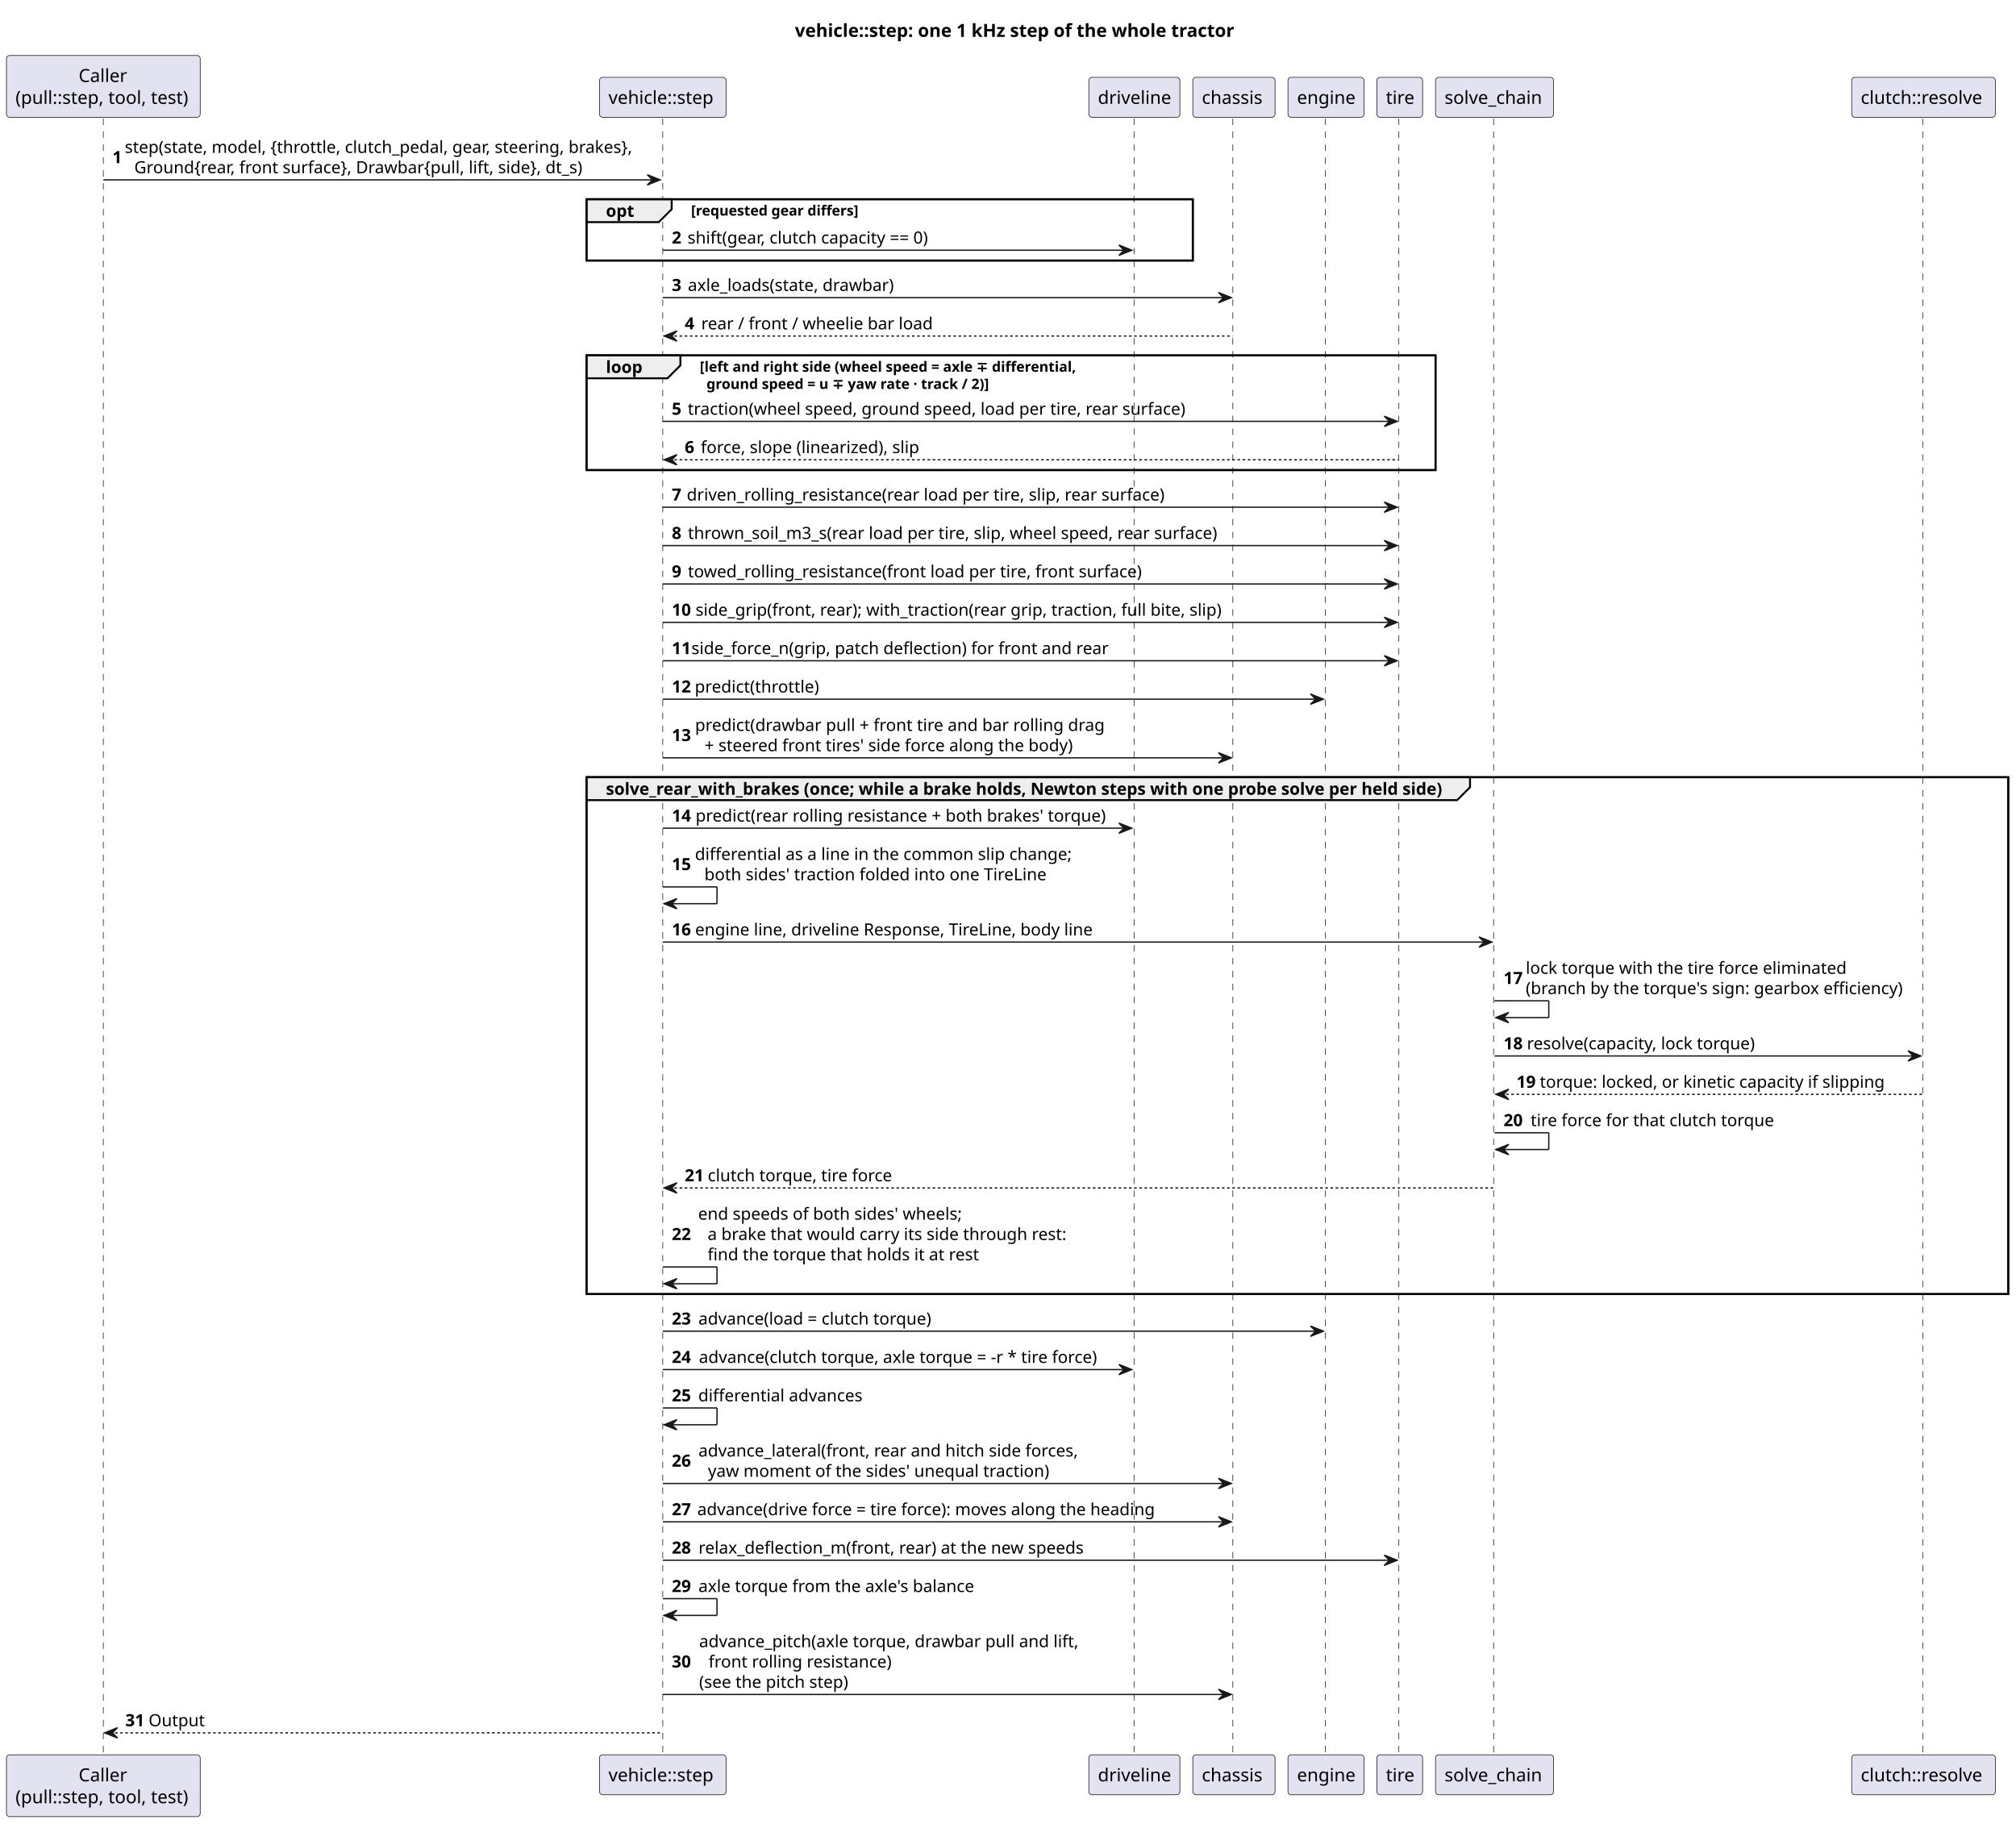
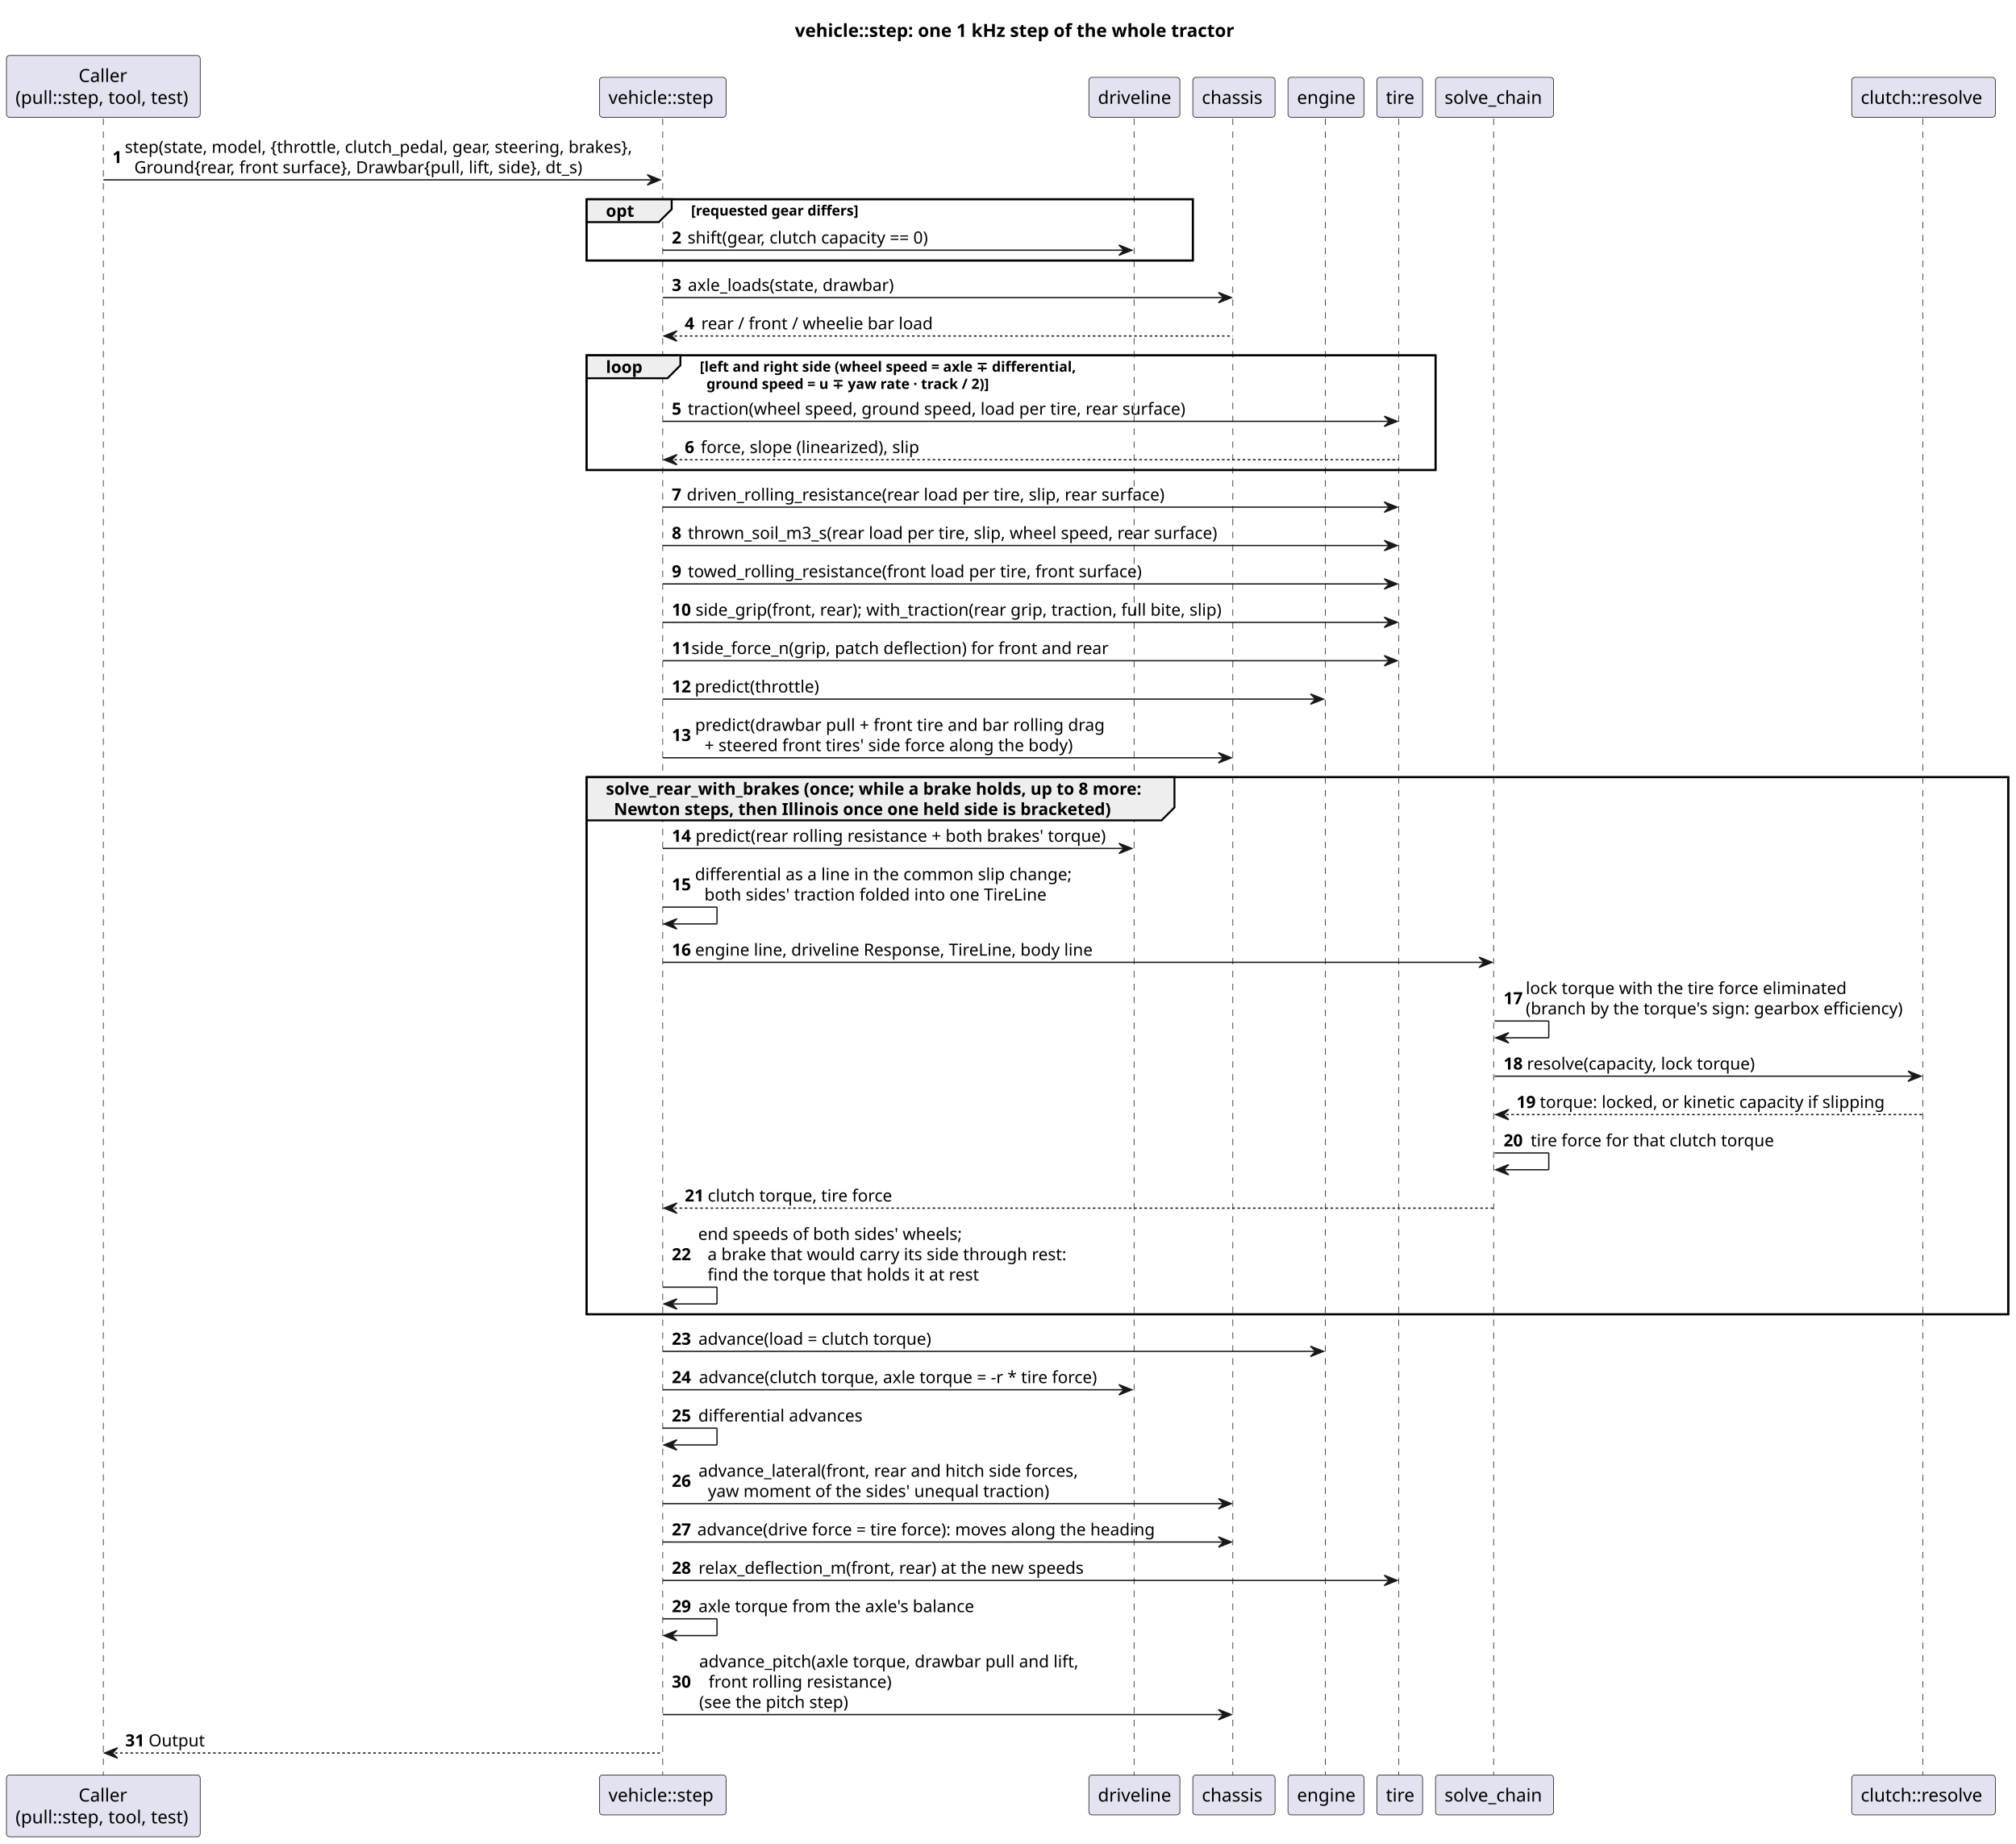
- <svg xmlns="http://www.w3.org/2000/svg" contentStyleType="text/css" height="1412px" preserveAspectRatio="none" style="width:1561px;height:1412px;background:#FFFFFF;" version="1.1" viewBox="0 0 1561 1412" width="1561px" zoomAndPan="magnify">
+ <svg xmlns="http://www.w3.org/2000/svg" contentStyleType="text/css" height="1428px" preserveAspectRatio="none" style="width:1561px;height:1428px;background:#FFFFFF;" version="1.1" viewBox="0 0 1561 1428" width="1561px" zoomAndPan="magnify">
  <defs />
  <g>
    <text fill="#000000" font-family="sans-serif" font-size="14" font-weight="bold" lengthAdjust="spacing" textLength="332.992" x="615.509" y="28.562">vehicle::step: one 1 kHz step of the whole tractor</text>
    <rect fill="none" height="47.459" style="stroke:#000000;stroke-width:1.5;" width="469.418" x="454.168" y="154.277" />
    <rect fill="none" height="88.808" style="stroke:#000000;stroke-width:1.5;" width="657.362" x="454.168" y="275.195" />
-     <rect fill="none" height="400.213" style="stroke:#000000;stroke-width:1.5;" width="1100.842" x="454.168" y="601.839" />
-     <line style="stroke:#181818;stroke-width:0.5;stroke-dasharray:5.0,5.0;" x1="80" x2="80" y1="91.818" y2="1359.806" />
-     <line style="stroke:#181818;stroke-width:0.5;stroke-dasharray:5.0,5.0;" x1="513.168" x2="513.168" y1="91.818" y2="1359.806" />
-     <line style="stroke:#181818;stroke-width:0.5;stroke-dasharray:5.0,5.0;" x1="878.108" x2="878.108" y1="91.818" y2="1359.806" />
-     <line style="stroke:#181818;stroke-width:0.5;stroke-dasharray:5.0,5.0;" x1="954.586" x2="954.586" y1="91.818" y2="1359.806" />
-     <line style="stroke:#181818;stroke-width:0.5;stroke-dasharray:5.0,5.0;" x1="1026.284" x2="1026.284" y1="91.818" y2="1359.806" />
-     <line style="stroke:#181818;stroke-width:0.5;stroke-dasharray:5.0,5.0;" x1="1083.127" x2="1083.127" y1="91.818" y2="1359.806" />
-     <line style="stroke:#181818;stroke-width:0.5;stroke-dasharray:5.0,5.0;" x1="1156.531" x2="1156.531" y1="91.818" y2="1359.806" />
-     <line style="stroke:#181818;stroke-width:0.5;stroke-dasharray:5.0,5.0;" x1="1488.783" x2="1488.783" y1="91.818" y2="1359.806" />
+     <rect fill="none" height="415.942" style="stroke:#000000;stroke-width:1.5;" width="1100.842" x="454.168" y="601.839" />
+     <line style="stroke:#181818;stroke-width:0.5;stroke-dasharray:5.0,5.0;" x1="80" x2="80" y1="91.818" y2="1375.535" />
+     <line style="stroke:#181818;stroke-width:0.5;stroke-dasharray:5.0,5.0;" x1="513.168" x2="513.168" y1="91.818" y2="1375.535" />
+     <line style="stroke:#181818;stroke-width:0.5;stroke-dasharray:5.0,5.0;" x1="878.108" x2="878.108" y1="91.818" y2="1375.535" />
+     <line style="stroke:#181818;stroke-width:0.5;stroke-dasharray:5.0,5.0;" x1="954.586" x2="954.586" y1="91.818" y2="1375.535" />
+     <line style="stroke:#181818;stroke-width:0.5;stroke-dasharray:5.0,5.0;" x1="1026.284" x2="1026.284" y1="91.818" y2="1375.535" />
+     <line style="stroke:#181818;stroke-width:0.5;stroke-dasharray:5.0,5.0;" x1="1083.127" x2="1083.127" y1="91.818" y2="1375.535" />
+     <line style="stroke:#181818;stroke-width:0.5;stroke-dasharray:5.0,5.0;" x1="1156.531" x2="1156.531" y1="91.818" y2="1375.535" />
+     <line style="stroke:#181818;stroke-width:0.5;stroke-dasharray:5.0,5.0;" x1="1488.783" x2="1488.783" y1="91.818" y2="1375.535" />
    <rect fill="#E2E2F0" height="47.879" rx="2.5" ry="2.5" style="stroke:#181818;stroke-width:0.5;" width="150.028" x="5" y="42.94" />
    <text fill="#000000" font-family="sans-serif" font-size="14" lengthAdjust="spacing" textLength="38.302" x="60.863" y="63.502">Caller</text>
    <text fill="#000000" font-family="sans-serif" font-size="14" lengthAdjust="spacing" textLength="136.028" x="12" y="80.441">(pull::step, tool, test)</text>
-     <rect fill="#E2E2F0" height="47.879" rx="2.5" ry="2.5" style="stroke:#181818;stroke-width:0.5;" width="150.028" x="5" y="1358.806" />
-     <text fill="#000000" font-family="sans-serif" font-size="14" lengthAdjust="spacing" textLength="38.302" x="60.863" y="1379.368">Caller</text>
-     <text fill="#000000" font-family="sans-serif" font-size="14" lengthAdjust="spacing" textLength="136.028" x="12" y="1396.308">(pull::step, tool, test)</text>
+     <rect fill="#E2E2F0" height="47.879" rx="2.5" ry="2.5" style="stroke:#181818;stroke-width:0.5;" width="150.028" x="5" y="1374.535" />
+     <text fill="#000000" font-family="sans-serif" font-size="14" lengthAdjust="spacing" textLength="38.302" x="60.863" y="1395.098">Caller</text>
+     <text fill="#000000" font-family="sans-serif" font-size="14" lengthAdjust="spacing" textLength="136.028" x="12" y="1412.037">(pull::step, tool, test)</text>
    <rect fill="#E2E2F0" height="30.939" rx="2.5" ry="2.5" style="stroke:#181818;stroke-width:0.5;" width="98.02" x="464.168" y="59.879" />
    <text fill="#000000" font-family="sans-serif" font-size="14" lengthAdjust="spacing" textLength="84.02" x="471.168" y="80.441">vehicle::step</text>
-     <rect fill="#E2E2F0" height="30.939" rx="2.5" ry="2.5" style="stroke:#181818;stroke-width:0.5;" width="98.02" x="464.168" y="1358.806" />
-     <text fill="#000000" font-family="sans-serif" font-size="14" lengthAdjust="spacing" textLength="84.02" x="471.168" y="1379.368">vehicle::step</text>
+     <rect fill="#E2E2F0" height="30.939" rx="2.5" ry="2.5" style="stroke:#181818;stroke-width:0.5;" width="98.02" x="464.168" y="1374.535" />
+     <text fill="#000000" font-family="sans-serif" font-size="14" lengthAdjust="spacing" textLength="84.02" x="471.168" y="1395.098">vehicle::step</text>
    <rect fill="#E2E2F0" height="30.939" rx="2.5" ry="2.5" style="stroke:#181818;stroke-width:0.5;" width="70.478" x="843.108" y="59.879" />
    <text fill="#000000" font-family="sans-serif" font-size="14" lengthAdjust="spacing" textLength="56.478" x="850.108" y="80.441">driveline</text>
-     <rect fill="#E2E2F0" height="30.939" rx="2.5" ry="2.5" style="stroke:#181818;stroke-width:0.5;" width="70.478" x="843.108" y="1358.806" />
-     <text fill="#000000" font-family="sans-serif" font-size="14" lengthAdjust="spacing" textLength="56.478" x="850.108" y="1379.368">driveline</text>
+     <rect fill="#E2E2F0" height="30.939" rx="2.5" ry="2.5" style="stroke:#181818;stroke-width:0.5;" width="70.478" x="843.108" y="1374.535" />
+     <text fill="#000000" font-family="sans-serif" font-size="14" lengthAdjust="spacing" textLength="56.478" x="850.108" y="1395.098">driveline</text>
    <rect fill="#E2E2F0" height="30.939" rx="2.5" ry="2.5" style="stroke:#181818;stroke-width:0.5;" width="63.697" x="923.586" y="59.879" />
    <text fill="#000000" font-family="sans-serif" font-size="14" lengthAdjust="spacing" textLength="49.697" x="930.586" y="80.441">chassis</text>
-     <rect fill="#E2E2F0" height="30.939" rx="2.5" ry="2.5" style="stroke:#181818;stroke-width:0.5;" width="63.697" x="923.586" y="1358.806" />
-     <text fill="#000000" font-family="sans-serif" font-size="14" lengthAdjust="spacing" textLength="49.697" x="930.586" y="1379.368">chassis</text>
+     <rect fill="#E2E2F0" height="30.939" rx="2.5" ry="2.5" style="stroke:#181818;stroke-width:0.5;" width="63.697" x="923.586" y="1374.535" />
+     <text fill="#000000" font-family="sans-serif" font-size="14" lengthAdjust="spacing" textLength="49.697" x="930.586" y="1395.098">chassis</text>
    <rect fill="#E2E2F0" height="30.939" rx="2.5" ry="2.5" style="stroke:#181818;stroke-width:0.5;" width="58.844" x="997.284" y="59.879" />
    <text fill="#000000" font-family="sans-serif" font-size="14" lengthAdjust="spacing" textLength="44.844" x="1004.284" y="80.441">engine</text>
-     <rect fill="#E2E2F0" height="30.939" rx="2.5" ry="2.5" style="stroke:#181818;stroke-width:0.5;" width="58.844" x="997.284" y="1358.806" />
-     <text fill="#000000" font-family="sans-serif" font-size="14" lengthAdjust="spacing" textLength="44.844" x="1004.284" y="1379.368">engine</text>
+     <rect fill="#E2E2F0" height="30.939" rx="2.5" ry="2.5" style="stroke:#181818;stroke-width:0.5;" width="58.844" x="997.284" y="1374.535" />
+     <text fill="#000000" font-family="sans-serif" font-size="14" lengthAdjust="spacing" textLength="44.844" x="1004.284" y="1395.098">engine</text>
    <rect fill="#E2E2F0" height="30.939" rx="2.5" ry="2.5" style="stroke:#181818;stroke-width:0.5;" width="35.403" x="1066.127" y="59.879" />
    <text fill="#000000" font-family="sans-serif" font-size="14" lengthAdjust="spacing" textLength="21.403" x="1073.127" y="80.441">tire</text>
-     <rect fill="#E2E2F0" height="30.939" rx="2.5" ry="2.5" style="stroke:#181818;stroke-width:0.5;" width="35.403" x="1066.127" y="1358.806" />
-     <text fill="#000000" font-family="sans-serif" font-size="14" lengthAdjust="spacing" textLength="21.403" x="1073.127" y="1379.368">tire</text>
+     <rect fill="#E2E2F0" height="30.939" rx="2.5" ry="2.5" style="stroke:#181818;stroke-width:0.5;" width="35.403" x="1066.127" y="1374.535" />
+     <text fill="#000000" font-family="sans-serif" font-size="14" lengthAdjust="spacing" textLength="21.403" x="1073.127" y="1395.098">tire</text>
    <rect fill="#E2E2F0" height="30.939" rx="2.5" ry="2.5" style="stroke:#181818;stroke-width:0.5;" width="91.39" x="1111.531" y="59.879" />
    <text fill="#000000" font-family="sans-serif" font-size="14" lengthAdjust="spacing" textLength="77.39" x="1118.531" y="80.441">solve_chain</text>
-     <rect fill="#E2E2F0" height="30.939" rx="2.5" ry="2.5" style="stroke:#181818;stroke-width:0.5;" width="91.39" x="1111.531" y="1358.806" />
-     <text fill="#000000" font-family="sans-serif" font-size="14" lengthAdjust="spacing" textLength="77.39" x="1118.531" y="1379.368">solve_chain</text>
+     <rect fill="#E2E2F0" height="30.939" rx="2.5" ry="2.5" style="stroke:#181818;stroke-width:0.5;" width="91.39" x="1111.531" y="1374.535" />
+     <text fill="#000000" font-family="sans-serif" font-size="14" lengthAdjust="spacing" textLength="77.39" x="1118.531" y="1395.098">solve_chain</text>
    <rect fill="#E2E2F0" height="30.939" rx="2.5" ry="2.5" style="stroke:#181818;stroke-width:0.5;" width="111.228" x="1433.783" y="59.879" />
    <text fill="#000000" font-family="sans-serif" font-size="14" lengthAdjust="spacing" textLength="97.228" x="1440.783" y="80.441">clutch::resolve</text>
-     <rect fill="#E2E2F0" height="30.939" rx="2.5" ry="2.5" style="stroke:#181818;stroke-width:0.5;" width="111.228" x="1433.783" y="1358.806" />
-     <text fill="#000000" font-family="sans-serif" font-size="14" lengthAdjust="spacing" textLength="97.228" x="1440.783" y="1379.368">clutch::resolve</text>
+     <rect fill="#E2E2F0" height="30.939" rx="2.5" ry="2.5" style="stroke:#181818;stroke-width:0.5;" width="111.228" x="1433.783" y="1374.535" />
+     <text fill="#000000" font-family="sans-serif" font-size="14" lengthAdjust="spacing" textLength="97.228" x="1440.783" y="1395.098">clutch::resolve</text>
    <polygon fill="#181818" points="501.179,135.277,511.179,139.277,501.179,143.277,505.179,139.277" style="stroke:#181818;stroke-width:1.0;" />
    <line style="stroke:#181818;stroke-width:1.0;" x1="80.014" x2="507.179" y1="139.277" y2="139.277" />
    <text fill="#000000" font-family="sans-serif" font-size="13" font-weight="bold" lengthAdjust="spacing" textLength="5.605" x="87.014" y="126.277">1</text>
    <text fill="#000000" font-family="sans-serif" font-size="13" lengthAdjust="spacing" textLength="399.56" x="96.619" y="118.412">step(state, model, {throttle, clutch_pedal, gear, steering, brakes},</text>
    <text fill="#000000" font-family="sans-serif" font-size="13" lengthAdjust="spacing" textLength="354.174" x="103.932" y="134.142">Ground{rear, front surface}, Drawbar{pull, lift, side}, dt_s)</text>
    <path d="M454.168,154.277 L520.097,154.277 L520.097,162.007 L510.097,172.007 L454.168,172.007 L454.168,154.277 " fill="#EEEEEE" style="stroke:#000000;stroke-width:1.5;" />
    <rect fill="none" height="47.459" style="stroke:#000000;stroke-width:1.5;" width="469.418" x="454.168" y="154.277" />
    <text fill="#000000" font-family="sans-serif" font-size="13" font-weight="bold" lengthAdjust="spacing" textLength="20.928" x="469.168" y="167.871">opt</text>
    <text fill="#000000" font-family="sans-serif" font-size="11" font-weight="bold" lengthAdjust="spacing" textLength="128.777" x="535.097" y="166.934">[requested gear differs]</text>
    <polygon fill="#181818" points="866.347,189.736,876.347,193.736,866.347,197.736,870.347,193.736" style="stroke:#181818;stroke-width:1.0;" />
    <line style="stroke:#181818;stroke-width:1.0;" x1="513.179" x2="872.347" y1="193.736" y2="193.736" />
    <text fill="#000000" font-family="sans-serif" font-size="13" font-weight="bold" lengthAdjust="spacing" textLength="8.188" x="520.179" y="188.601">2</text>
    <text fill="#000000" font-family="sans-serif" font-size="13" lengthAdjust="spacing" textLength="197.514" x="532.367" y="188.601">shift(gear, clutch capacity == 0)</text>
    <polygon fill="#181818" points="943.435,226.466,953.435,230.466,943.435,234.466,947.435,230.466" style="stroke:#181818;stroke-width:1.0;" />
    <line style="stroke:#181818;stroke-width:1.0;" x1="513.179" x2="949.435" y1="230.466" y2="230.466" />
    <text fill="#000000" font-family="sans-serif" font-size="13" font-weight="bold" lengthAdjust="spacing" textLength="8.392" x="520.179" y="225.33">3</text>
    <text fill="#000000" font-family="sans-serif" font-size="13" lengthAdjust="spacing" textLength="162.195" x="532.57" y="225.33">axle_loads(state, drawbar)</text>
    <polygon fill="#181818" points="524.179,256.195,514.179,260.195,524.179,264.195,520.179,260.195" style="stroke:#181818;stroke-width:1.0;" />
    <line style="stroke:#181818;stroke-width:1.0;stroke-dasharray:2.0,2.0;" x1="518.179" x2="954.435" y1="260.195" y2="260.195" />
    <text fill="#000000" font-family="sans-serif" font-size="13" font-weight="bold" lengthAdjust="spacing" textLength="8.791" x="530.179" y="255.06">4</text>
    <text fill="#000000" font-family="sans-serif" font-size="13" lengthAdjust="spacing" textLength="179.125" x="542.97" y="255.06">rear / front / wheelie bar load</text>
    <path d="M454.168,275.195 L526.832,275.195 L526.832,282.925 L516.832,292.925 L454.168,292.925 L454.168,275.195 " fill="#EEEEEE" style="stroke:#000000;stroke-width:1.5;" />
    <rect fill="none" height="88.808" style="stroke:#000000;stroke-width:1.5;" width="657.362" x="454.168" y="275.195" />
    <text fill="#000000" font-family="sans-serif" font-size="13" font-weight="bold" lengthAdjust="spacing" textLength="27.663" x="469.168" y="288.789">loop</text>
    <text fill="#000000" font-family="sans-serif" font-size="11" font-weight="bold" lengthAdjust="spacing" textLength="285.318" x="541.832" y="287.852">[left and right side (wheel speed = axle ∓ differential,</text>
    <text fill="#000000" font-family="sans-serif" font-size="11" font-weight="bold" lengthAdjust="spacing" textLength="216.24" x="547.042" y="301.161">ground speed = u ∓ yaw rate · track / 2)]</text>
    <polygon fill="#181818" points="1071.829,322.273,1081.829,326.273,1071.829,330.273,1075.829,326.273" style="stroke:#181818;stroke-width:1.0;" />
    <line style="stroke:#181818;stroke-width:1.0;" x1="513.179" x2="1077.829" y1="326.273" y2="326.273" />
    <text fill="#000000" font-family="sans-serif" font-size="13" font-weight="bold" lengthAdjust="spacing" textLength="8.309" x="520.179" y="321.138">5</text>
    <text fill="#000000" font-family="sans-serif" font-size="13" lengthAdjust="spacing" textLength="390.959" x="532.488" y="321.138">traction(wheel speed, ground speed, load per tire, rear surface)</text>
    <polygon fill="#181818" points="524.179,352.003,514.179,356.003,524.179,360.003,520.179,356.003" style="stroke:#181818;stroke-width:1.0;" />
    <line style="stroke:#181818;stroke-width:1.0;stroke-dasharray:2.0,2.0;" x1="518.179" x2="1082.829" y1="356.003" y2="356.003" />
    <text fill="#000000" font-family="sans-serif" font-size="13" font-weight="bold" lengthAdjust="spacing" textLength="8.442" x="530.179" y="350.867">6</text>
    <text fill="#000000" font-family="sans-serif" font-size="13" lengthAdjust="spacing" textLength="174.529" x="542.621" y="350.867">force, slope (linearized), slip</text>
    <polygon fill="#181818" points="1071.829,388.732,1081.829,392.732,1071.829,396.732,1075.829,392.732" style="stroke:#181818;stroke-width:1.0;" />
    <line style="stroke:#181818;stroke-width:1.0;" x1="513.179" x2="1077.829" y1="392.732" y2="392.732" />
    <text fill="#000000" font-family="sans-serif" font-size="13" font-weight="bold" lengthAdjust="spacing" textLength="7.56" x="520.179" y="387.597">7</text>
    <text fill="#000000" font-family="sans-serif" font-size="13" lengthAdjust="spacing" textLength="374.232" x="531.739" y="387.597">driven_rolling_resistance(rear load per tire, slip, rear surface)</text>
    <polygon fill="#181818" points="1071.829,418.462,1081.829,422.462,1071.829,426.462,1075.829,422.462" style="stroke:#181818;stroke-width:1.0;" />
    <line style="stroke:#181818;stroke-width:1.0;" x1="513.179" x2="1077.829" y1="422.462" y2="422.462" />
    <text fill="#000000" font-family="sans-serif" font-size="13" font-weight="bold" lengthAdjust="spacing" textLength="8.461" x="520.179" y="417.326">8</text>
    <text fill="#000000" font-family="sans-serif" font-size="13" lengthAdjust="spacing" textLength="416.032" x="532.64" y="417.326">thrown_soil_m3_s(rear load per tire, slip, wheel speed, rear surface)</text>
    <polygon fill="#181818" points="1071.829,448.191,1081.829,452.191,1071.829,456.191,1075.829,452.191" style="stroke:#181818;stroke-width:1.0;" />
    <line style="stroke:#181818;stroke-width:1.0;" x1="513.179" x2="1077.829" y1="452.191" y2="452.191" />
    <text fill="#000000" font-family="sans-serif" font-size="13" font-weight="bold" lengthAdjust="spacing" textLength="8.442" x="520.179" y="447.056">9</text>
    <text fill="#000000" font-family="sans-serif" font-size="13" lengthAdjust="spacing" textLength="354.904" x="532.621" y="447.056">towed_rolling_resistance(front load per tire, front surface)</text>
    <polygon fill="#181818" points="1071.829,477.921,1081.829,481.921,1071.829,485.921,1075.829,481.921" style="stroke:#181818;stroke-width:1.0;" />
    <line style="stroke:#181818;stroke-width:1.0;" x1="513.179" x2="1077.829" y1="481.921" y2="481.921" />
    <text fill="#000000" font-family="sans-serif" font-size="13" font-weight="bold" lengthAdjust="spacing" textLength="14.371" x="520.179" y="476.785">10</text>
    <text fill="#000000" font-family="sans-serif" font-size="13" lengthAdjust="spacing" textLength="409.671" x="538.55" y="476.785">side_grip(front, rear); with_traction(rear grip, traction, full bite, slip)</text>
    <polygon fill="#181818" points="1071.829,507.65,1081.829,511.65,1071.829,515.65,1075.829,511.65" style="stroke:#181818;stroke-width:1.0;" />
    <line style="stroke:#181818;stroke-width:1.0;" x1="513.179" x2="1077.829" y1="511.65" y2="511.65" />
    <text fill="#000000" font-family="sans-serif" font-size="13" font-weight="bold" lengthAdjust="spacing" textLength="11.21" x="520.179" y="506.515">11</text>
    <text fill="#000000" font-family="sans-serif" font-size="13" lengthAdjust="spacing" textLength="327.285" x="535.389" y="506.515">side_force_n(grip, patch deflection) for front and rear</text>
    <polygon fill="#181818" points="1014.706,537.38,1024.706,541.38,1014.706,545.38,1018.706,541.38" style="stroke:#181818;stroke-width:1.0;" />
    <line style="stroke:#181818;stroke-width:1.0;" x1="513.179" x2="1020.706" y1="541.38" y2="541.38" />
    <text fill="#000000" font-family="sans-serif" font-size="13" font-weight="bold" lengthAdjust="spacing" textLength="13.793" x="520.179" y="536.244">12</text>
    <text fill="#000000" font-family="sans-serif" font-size="13" lengthAdjust="spacing" textLength="96.567" x="537.972" y="536.244">predict(throttle)</text>
    <polygon fill="#181818" points="943.435,582.839,953.435,586.839,943.435,590.839,947.435,586.839" style="stroke:#181818;stroke-width:1.0;" />
    <line style="stroke:#181818;stroke-width:1.0;" x1="513.179" x2="949.435" y1="586.839" y2="586.839" />
    <text fill="#000000" font-family="sans-serif" font-size="13" font-weight="bold" lengthAdjust="spacing" textLength="13.997" x="520.179" y="573.838">13</text>
    <text fill="#000000" font-family="sans-serif" font-size="13" lengthAdjust="spacing" textLength="317.021" x="538.175" y="565.974">predict(drawbar pull + front tire and bar rolling drag</text>
    <text fill="#000000" font-family="sans-serif" font-size="13" lengthAdjust="spacing" textLength="291.859" x="545.488" y="581.703">+ steered front tires' side force along the body)</text>
-     <path d="M454.168,601.839 L1138.263,601.839 L1138.263,609.568 L1128.263,619.568 L454.168,619.568 L454.168,601.839 " fill="#EEEEEE" style="stroke:#000000;stroke-width:1.5;" />
-     <rect fill="none" height="400.213" style="stroke:#000000;stroke-width:1.5;" width="1100.842" x="454.168" y="601.839" />
-     <text fill="#000000" font-family="sans-serif" font-size="13" font-weight="bold" lengthAdjust="spacing" textLength="639.095" x="469.168" y="615.433">solve_rear_with_brakes (once; while a brake holds, Newton steps with one probe solve per held side)</text>
-     <polygon fill="#181818" points="866.347,637.298,876.347,641.298,866.347,645.298,870.347,641.298" style="stroke:#181818;stroke-width:1.0;" />
-     <line style="stroke:#181818;stroke-width:1.0;" x1="513.179" x2="872.347" y1="641.298" y2="641.298" />
-     <text fill="#000000" font-family="sans-serif" font-size="13" font-weight="bold" lengthAdjust="spacing" textLength="14.396" x="520.179" y="636.162">14</text>
-     <text fill="#000000" font-family="sans-serif" font-size="13" lengthAdjust="spacing" textLength="322.772" x="538.575" y="636.162">predict(rear rolling resistance + both brakes' torque)</text>
-     <line style="stroke:#181818;stroke-width:1.0;" x1="513.179" x2="555.179" y1="686.757" y2="686.757" />
-     <line style="stroke:#181818;stroke-width:1.0;" x1="555.179" x2="555.179" y1="686.757" y2="699.757" />
-     <line style="stroke:#181818;stroke-width:1.0;" x1="514.179" x2="555.179" y1="699.757" y2="699.757" />
-     <polygon fill="#181818" points="524.179,695.757,514.179,699.757,524.179,703.757,520.179,699.757" style="stroke:#181818;stroke-width:1.0;" />
-     <text fill="#000000" font-family="sans-serif" font-size="13" font-weight="bold" lengthAdjust="spacing" textLength="13.914" x="520.179" y="673.756">15</text>
-     <text fill="#000000" font-family="sans-serif" font-size="13" lengthAdjust="spacing" textLength="293.09" x="538.093" y="665.892">differential as a line in the common slip change;</text>
-     <text fill="#000000" font-family="sans-serif" font-size="13" lengthAdjust="spacing" textLength="267.649" x="545.405" y="681.621">both sides' traction folded into one TireLine</text>
-     <polygon fill="#181818" points="1145.226,725.486,1155.226,729.486,1145.226,733.486,1149.226,729.486" style="stroke:#181818;stroke-width:1.0;" />
-     <line style="stroke:#181818;stroke-width:1.0;" x1="513.179" x2="1151.226" y1="729.486" y2="729.486" />
-     <text fill="#000000" font-family="sans-serif" font-size="13" font-weight="bold" lengthAdjust="spacing" textLength="14.047" x="520.179" y="724.351">16</text>
-     <text fill="#000000" font-family="sans-serif" font-size="13" lengthAdjust="spacing" textLength="311.848" x="538.226" y="724.351">engine line, driveline Response, TireLine, body line</text>
-     <line style="stroke:#181818;stroke-width:1.0;" x1="1157.226" x2="1199.226" y1="774.945" y2="774.945" />
-     <line style="stroke:#181818;stroke-width:1.0;" x1="1199.226" x2="1199.226" y1="774.945" y2="787.945" />
-     <line style="stroke:#181818;stroke-width:1.0;" x1="1158.226" x2="1199.226" y1="787.945" y2="787.945" />
-     <polygon fill="#181818" points="1168.226,783.945,1158.226,787.945,1168.226,791.945,1164.226,787.945" style="stroke:#181818;stroke-width:1.0;" />
-     <text fill="#000000" font-family="sans-serif" font-size="13" font-weight="bold" lengthAdjust="spacing" textLength="13.165" x="1164.226" y="761.945">17</text>
-     <text fill="#000000" font-family="sans-serif" font-size="13" lengthAdjust="spacing" textLength="248.422" x="1181.391" y="754.08">lock torque with the tire force eliminated</text>
-     <text fill="#000000" font-family="sans-serif" font-size="13" lengthAdjust="spacing" textLength="301.006" x="1181.391" y="769.81">(branch by the torque's sign: gearbox efficiency)</text>
-     <polygon fill="#181818" points="1477.397,813.675,1487.397,817.675,1477.397,821.675,1481.397,817.675" style="stroke:#181818;stroke-width:1.0;" />
-     <line style="stroke:#181818;stroke-width:1.0;" x1="1157.226" x2="1483.397" y1="817.675" y2="817.675" />
-     <text fill="#000000" font-family="sans-serif" font-size="13" font-weight="bold" lengthAdjust="spacing" textLength="14.066" x="1164.226" y="812.539">18</text>
-     <text fill="#000000" font-family="sans-serif" font-size="13" lengthAdjust="spacing" textLength="183.498" x="1182.292" y="812.539">resolve(capacity, lock torque)</text>
-     <polygon fill="#181818" points="1168.226,843.404,1158.226,847.404,1168.226,851.404,1164.226,847.404" style="stroke:#181818;stroke-width:1.0;" />
-     <line style="stroke:#181818;stroke-width:1.0;stroke-dasharray:2.0,2.0;" x1="1162.226" x2="1488.397" y1="847.404" y2="847.404" />
-     <text fill="#000000" font-family="sans-serif" font-size="13" font-weight="bold" lengthAdjust="spacing" textLength="14.047" x="1174.226" y="842.269">19</text>
-     <text fill="#000000" font-family="sans-serif" font-size="13" lengthAdjust="spacing" textLength="271.661" x="1192.273" y="842.269">torque: locked, or kinetic capacity if slipping</text>
-     <line style="stroke:#181818;stroke-width:1.0;" x1="1157.226" x2="1199.226" y1="877.134" y2="877.134" />
-     <line style="stroke:#181818;stroke-width:1.0;" x1="1199.226" x2="1199.226" y1="877.134" y2="890.134" />
-     <line style="stroke:#181818;stroke-width:1.0;" x1="1158.226" x2="1199.226" y1="890.134" y2="890.134" />
-     <polygon fill="#181818" points="1168.226,886.134,1158.226,890.134,1168.226,894.134,1164.226,890.134" style="stroke:#181818;stroke-width:1.0;" />
-     <text fill="#000000" font-family="sans-serif" font-size="13" font-weight="bold" lengthAdjust="spacing" textLength="16.955" x="1164.226" y="871.998">20</text>
-     <text fill="#000000" font-family="sans-serif" font-size="13" lengthAdjust="spacing" textLength="189.452" x="1185.18" y="871.998">tire force for that clutch torque</text>
-     <polygon fill="#181818" points="524.179,915.863,514.179,919.863,524.179,923.863,520.179,919.863" style="stroke:#181818;stroke-width:1.0;" />
-     <line style="stroke:#181818;stroke-width:1.0;stroke-dasharray:2.0,2.0;" x1="518.179" x2="1156.226" y1="919.863" y2="919.863" />
-     <text fill="#000000" font-family="sans-serif" font-size="13" font-weight="bold" lengthAdjust="spacing" textLength="13.793" x="530.179" y="914.727">21</text>
-     <text fill="#000000" font-family="sans-serif" font-size="13" lengthAdjust="spacing" textLength="144.892" x="547.972" y="914.727">clutch torque, tire force</text>
-     <line style="stroke:#181818;stroke-width:1.0;" x1="513.179" x2="555.179" y1="981.052" y2="981.052" />
-     <line style="stroke:#181818;stroke-width:1.0;" x1="555.179" x2="555.179" y1="981.052" y2="994.052" />
-     <line style="stroke:#181818;stroke-width:1.0;" x1="514.179" x2="555.179" y1="994.052" y2="994.052" />
-     <polygon fill="#181818" points="524.179,990.052,514.179,994.052,524.179,998.052,520.179,994.052" style="stroke:#181818;stroke-width:1.0;" />
-     <text fill="#000000" font-family="sans-serif" font-size="13" font-weight="bold" lengthAdjust="spacing" textLength="16.377" x="520.179" y="960.187">22</text>
-     <text fill="#000000" font-family="sans-serif" font-size="13" lengthAdjust="spacing" textLength="210.33" x="540.556" y="944.457">end speeds of both sides' wheels;</text>
-     <text fill="#000000" font-family="sans-serif" font-size="13" lengthAdjust="spacing" textLength="279.081" x="547.868" y="960.187">a brake that would carry its side through rest:</text>
-     <text fill="#000000" font-family="sans-serif" font-size="13" lengthAdjust="spacing" textLength="208.368" x="547.868" y="975.916">find the torque that holds it at rest</text>
-     <polygon fill="#181818" points="1014.706,1026.781,1024.706,1030.781,1014.706,1034.781,1018.706,1030.781" style="stroke:#181818;stroke-width:1.0;" />
-     <line style="stroke:#181818;stroke-width:1.0;" x1="513.179" x2="1020.706" y1="1030.781" y2="1030.781" />
-     <text fill="#000000" font-family="sans-serif" font-size="13" font-weight="bold" lengthAdjust="spacing" textLength="16.58" x="520.179" y="1025.646">23</text>
-     <text fill="#000000" font-family="sans-serif" font-size="13" lengthAdjust="spacing" textLength="185.606" x="540.759" y="1025.646">advance(load = clutch torque)</text>
-     <polygon fill="#181818" points="866.347,1056.511,876.347,1060.511,866.347,1064.511,870.347,1060.511" style="stroke:#181818;stroke-width:1.0;" />
-     <line style="stroke:#181818;stroke-width:1.0;" x1="513.179" x2="872.347" y1="1060.511" y2="1060.511" />
-     <text fill="#000000" font-family="sans-serif" font-size="13" font-weight="bold" lengthAdjust="spacing" textLength="16.98" x="520.179" y="1055.375">24</text>
-     <text fill="#000000" font-family="sans-serif" font-size="13" lengthAdjust="spacing" textLength="316.488" x="541.159" y="1055.375">advance(clutch torque, axle torque = -r * tire force)</text>
-     <line style="stroke:#181818;stroke-width:1.0;" x1="513.179" x2="555.179" y1="1090.24" y2="1090.24" />
-     <line style="stroke:#181818;stroke-width:1.0;" x1="555.179" x2="555.179" y1="1090.24" y2="1103.24" />
-     <line style="stroke:#181818;stroke-width:1.0;" x1="514.179" x2="555.179" y1="1103.24" y2="1103.24" />
-     <polygon fill="#181818" points="524.179,1099.24,514.179,1103.24,524.179,1107.24,520.179,1103.24" style="stroke:#181818;stroke-width:1.0;" />
-     <text fill="#000000" font-family="sans-serif" font-size="13" font-weight="bold" lengthAdjust="spacing" textLength="16.498" x="520.179" y="1085.104">25</text>
-     <text fill="#000000" font-family="sans-serif" font-size="13" lengthAdjust="spacing" textLength="129.384" x="540.676" y="1085.104">differential advances</text>
-     <polygon fill="#181818" points="943.435,1144.699,953.435,1148.699,943.435,1152.699,947.435,1148.699" style="stroke:#181818;stroke-width:1.0;" />
-     <line style="stroke:#181818;stroke-width:1.0;" x1="513.179" x2="949.435" y1="1148.699" y2="1148.699" />
-     <text fill="#000000" font-family="sans-serif" font-size="13" font-weight="bold" lengthAdjust="spacing" textLength="16.631" x="520.179" y="1135.699">26</text>
-     <text fill="#000000" font-family="sans-serif" font-size="13" lengthAdjust="spacing" textLength="298.778" x="540.81" y="1127.834">advance_lateral(front, rear and hitch side forces,</text>
-     <text fill="#000000" font-family="sans-serif" font-size="13" lengthAdjust="spacing" textLength="266.233" x="548.122" y="1143.563">yaw moment of the sides' unequal traction)</text>
-     <polygon fill="#181818" points="943.435,1174.429,953.435,1178.429,943.435,1182.429,947.435,1178.429" style="stroke:#181818;stroke-width:1.0;" />
-     <line style="stroke:#181818;stroke-width:1.0;" x1="513.179" x2="949.435" y1="1178.429" y2="1178.429" />
-     <text fill="#000000" font-family="sans-serif" font-size="13" font-weight="bold" lengthAdjust="spacing" textLength="15.748" x="520.179" y="1173.293">27</text>
-     <text fill="#000000" font-family="sans-serif" font-size="13" lengthAdjust="spacing" textLength="363.08" x="539.927" y="1173.293">advance(drive force = tire force): moves along the heading</text>
-     <polygon fill="#181818" points="1071.829,1204.158,1081.829,1208.158,1071.829,1212.158,1075.829,1208.158" style="stroke:#181818;stroke-width:1.0;" />
-     <line style="stroke:#181818;stroke-width:1.0;" x1="513.179" x2="1077.829" y1="1208.158" y2="1208.158" />
-     <text fill="#000000" font-family="sans-serif" font-size="13" font-weight="bold" lengthAdjust="spacing" textLength="16.65" x="520.179" y="1203.023">28</text>
-     <text fill="#000000" font-family="sans-serif" font-size="13" lengthAdjust="spacing" textLength="302.028" x="540.829" y="1203.023">relax_deflection_m(front, rear) at the new speeds</text>
-     <line style="stroke:#181818;stroke-width:1.0;" x1="513.179" x2="555.179" y1="1237.888" y2="1237.888" />
-     <line style="stroke:#181818;stroke-width:1.0;" x1="555.179" x2="555.179" y1="1237.888" y2="1250.888" />
-     <line style="stroke:#181818;stroke-width:1.0;" x1="514.179" x2="555.179" y1="1250.888" y2="1250.888" />
-     <polygon fill="#181818" points="524.179,1246.888,514.179,1250.888,524.179,1254.888,520.179,1250.888" style="stroke:#181818;stroke-width:1.0;" />
-     <text fill="#000000" font-family="sans-serif" font-size="13" font-weight="bold" lengthAdjust="spacing" textLength="16.631" x="520.179" y="1232.752">29</text>
-     <text fill="#000000" font-family="sans-serif" font-size="13" lengthAdjust="spacing" textLength="216.258" x="540.81" y="1232.752">axle torque from the axle's balance</text>
-     <polygon fill="#181818" points="943.435,1308.076,953.435,1312.076,943.435,1316.076,947.435,1312.076" style="stroke:#181818;stroke-width:1.0;" />
-     <line style="stroke:#181818;stroke-width:1.0;" x1="513.179" x2="949.435" y1="1312.076" y2="1312.076" />
-     <text fill="#000000" font-family="sans-serif" font-size="13" font-weight="bold" lengthAdjust="spacing" textLength="17.158" x="520.179" y="1291.211">30</text>
-     <text fill="#000000" font-family="sans-serif" font-size="13" lengthAdjust="spacing" textLength="295.953" x="541.336" y="1275.481">advance_pitch(axle torque, drawbar pull and lift,</text>
-     <text fill="#000000" font-family="sans-serif" font-size="13" lengthAdjust="spacing" textLength="142.86" x="548.649" y="1291.211">front rolling resistance)</text>
-     <text fill="#000000" font-family="sans-serif" font-size="13" lengthAdjust="spacing" textLength="119.12" x="541.336" y="1306.94">(see the pitch step)</text>
-     <polygon fill="#181818" points="91.014,1337.806,81.014,1341.806,91.014,1345.806,87.014,1341.806" style="stroke:#181818;stroke-width:1.0;" />
-     <line style="stroke:#181818;stroke-width:1.0;stroke-dasharray:2.0,2.0;" x1="85.014" x2="512.179" y1="1341.806" y2="1341.806" />
-     <text fill="#000000" font-family="sans-serif" font-size="13" font-weight="bold" lengthAdjust="spacing" textLength="13.997" x="97.014" y="1336.67">31</text>
-     <text fill="#000000" font-family="sans-serif" font-size="13" lengthAdjust="spacing" textLength="41.78" x="115.011" y="1336.67">Output</text>
+     <path d="M454.168,601.839 L909.392,601.839 L909.392,625.298 L899.392,635.298 L454.168,635.298 L454.168,601.839 " fill="#EEEEEE" style="stroke:#000000;stroke-width:1.5;" />
+     <rect fill="none" height="415.942" style="stroke:#000000;stroke-width:1.5;" width="1100.842" x="454.168" y="601.839" />
+     <text fill="#000000" font-family="sans-serif" font-size="13" font-weight="bold" lengthAdjust="spacing" textLength="410.224" x="469.168" y="615.433">solve_rear_with_brakes (once; while a brake holds, up to 8 more:</text>
+     <text fill="#000000" font-family="sans-serif" font-size="13" font-weight="bold" lengthAdjust="spacing" textLength="376.562" x="475.326" y="631.162">Newton steps, then Illinois once one held side is bracketed)</text>
+     <polygon fill="#181818" points="866.347,653.027,876.347,657.027,866.347,661.027,870.347,657.027" style="stroke:#181818;stroke-width:1.0;" />
+     <line style="stroke:#181818;stroke-width:1.0;" x1="513.179" x2="872.347" y1="657.027" y2="657.027" />
+     <text fill="#000000" font-family="sans-serif" font-size="13" font-weight="bold" lengthAdjust="spacing" textLength="14.396" x="520.179" y="651.892">14</text>
+     <text fill="#000000" font-family="sans-serif" font-size="13" lengthAdjust="spacing" textLength="322.772" x="538.575" y="651.892">predict(rear rolling resistance + both brakes' torque)</text>
+     <line style="stroke:#181818;stroke-width:1.0;" x1="513.179" x2="555.179" y1="702.486" y2="702.486" />
+     <line style="stroke:#181818;stroke-width:1.0;" x1="555.179" x2="555.179" y1="702.486" y2="715.486" />
+     <line style="stroke:#181818;stroke-width:1.0;" x1="514.179" x2="555.179" y1="715.486" y2="715.486" />
+     <polygon fill="#181818" points="524.179,711.486,514.179,715.486,524.179,719.486,520.179,715.486" style="stroke:#181818;stroke-width:1.0;" />
+     <text fill="#000000" font-family="sans-serif" font-size="13" font-weight="bold" lengthAdjust="spacing" textLength="13.914" x="520.179" y="689.486">15</text>
+     <text fill="#000000" font-family="sans-serif" font-size="13" lengthAdjust="spacing" textLength="293.09" x="538.093" y="681.621">differential as a line in the common slip change;</text>
+     <text fill="#000000" font-family="sans-serif" font-size="13" lengthAdjust="spacing" textLength="267.649" x="545.405" y="697.351">both sides' traction folded into one TireLine</text>
+     <polygon fill="#181818" points="1145.226,741.216,1155.226,745.216,1145.226,749.216,1149.226,745.216" style="stroke:#181818;stroke-width:1.0;" />
+     <line style="stroke:#181818;stroke-width:1.0;" x1="513.179" x2="1151.226" y1="745.216" y2="745.216" />
+     <text fill="#000000" font-family="sans-serif" font-size="13" font-weight="bold" lengthAdjust="spacing" textLength="14.047" x="520.179" y="740.08">16</text>
+     <text fill="#000000" font-family="sans-serif" font-size="13" lengthAdjust="spacing" textLength="311.848" x="538.226" y="740.08">engine line, driveline Response, TireLine, body line</text>
+     <line style="stroke:#181818;stroke-width:1.0;" x1="1157.226" x2="1199.226" y1="790.675" y2="790.675" />
+     <line style="stroke:#181818;stroke-width:1.0;" x1="1199.226" x2="1199.226" y1="790.675" y2="803.675" />
+     <line style="stroke:#181818;stroke-width:1.0;" x1="1158.226" x2="1199.226" y1="803.675" y2="803.675" />
+     <polygon fill="#181818" points="1168.226,799.675,1158.226,803.675,1168.226,807.675,1164.226,803.675" style="stroke:#181818;stroke-width:1.0;" />
+     <text fill="#000000" font-family="sans-serif" font-size="13" font-weight="bold" lengthAdjust="spacing" textLength="13.165" x="1164.226" y="777.674">17</text>
+     <text fill="#000000" font-family="sans-serif" font-size="13" lengthAdjust="spacing" textLength="248.422" x="1181.391" y="769.81">lock torque with the tire force eliminated</text>
+     <text fill="#000000" font-family="sans-serif" font-size="13" lengthAdjust="spacing" textLength="301.006" x="1181.391" y="785.539">(branch by the torque's sign: gearbox efficiency)</text>
+     <polygon fill="#181818" points="1477.397,829.404,1487.397,833.404,1477.397,837.404,1481.397,833.404" style="stroke:#181818;stroke-width:1.0;" />
+     <line style="stroke:#181818;stroke-width:1.0;" x1="1157.226" x2="1483.397" y1="833.404" y2="833.404" />
+     <text fill="#000000" font-family="sans-serif" font-size="13" font-weight="bold" lengthAdjust="spacing" textLength="14.066" x="1164.226" y="828.269">18</text>
+     <text fill="#000000" font-family="sans-serif" font-size="13" lengthAdjust="spacing" textLength="183.498" x="1182.292" y="828.269">resolve(capacity, lock torque)</text>
+     <polygon fill="#181818" points="1168.226,859.134,1158.226,863.134,1168.226,867.134,1164.226,863.134" style="stroke:#181818;stroke-width:1.0;" />
+     <line style="stroke:#181818;stroke-width:1.0;stroke-dasharray:2.0,2.0;" x1="1162.226" x2="1488.397" y1="863.134" y2="863.134" />
+     <text fill="#000000" font-family="sans-serif" font-size="13" font-weight="bold" lengthAdjust="spacing" textLength="14.047" x="1174.226" y="857.998">19</text>
+     <text fill="#000000" font-family="sans-serif" font-size="13" lengthAdjust="spacing" textLength="271.661" x="1192.273" y="857.998">torque: locked, or kinetic capacity if slipping</text>
+     <line style="stroke:#181818;stroke-width:1.0;" x1="1157.226" x2="1199.226" y1="892.863" y2="892.863" />
+     <line style="stroke:#181818;stroke-width:1.0;" x1="1199.226" x2="1199.226" y1="892.863" y2="905.863" />
+     <line style="stroke:#181818;stroke-width:1.0;" x1="1158.226" x2="1199.226" y1="905.863" y2="905.863" />
+     <polygon fill="#181818" points="1168.226,901.863,1158.226,905.863,1168.226,909.863,1164.226,905.863" style="stroke:#181818;stroke-width:1.0;" />
+     <text fill="#000000" font-family="sans-serif" font-size="13" font-weight="bold" lengthAdjust="spacing" textLength="16.955" x="1164.226" y="887.727">20</text>
+     <text fill="#000000" font-family="sans-serif" font-size="13" lengthAdjust="spacing" textLength="189.452" x="1185.18" y="887.727">tire force for that clutch torque</text>
+     <polygon fill="#181818" points="524.179,931.593,514.179,935.593,524.179,939.593,520.179,935.593" style="stroke:#181818;stroke-width:1.0;" />
+     <line style="stroke:#181818;stroke-width:1.0;stroke-dasharray:2.0,2.0;" x1="518.179" x2="1156.226" y1="935.593" y2="935.593" />
+     <text fill="#000000" font-family="sans-serif" font-size="13" font-weight="bold" lengthAdjust="spacing" textLength="13.793" x="530.179" y="930.457">21</text>
+     <text fill="#000000" font-family="sans-serif" font-size="13" lengthAdjust="spacing" textLength="144.892" x="547.972" y="930.457">clutch torque, tire force</text>
+     <line style="stroke:#181818;stroke-width:1.0;" x1="513.179" x2="555.179" y1="996.781" y2="996.781" />
+     <line style="stroke:#181818;stroke-width:1.0;" x1="555.179" x2="555.179" y1="996.781" y2="1009.781" />
+     <line style="stroke:#181818;stroke-width:1.0;" x1="514.179" x2="555.179" y1="1009.781" y2="1009.781" />
+     <polygon fill="#181818" points="524.179,1005.781,514.179,1009.781,524.179,1013.781,520.179,1009.781" style="stroke:#181818;stroke-width:1.0;" />
+     <text fill="#000000" font-family="sans-serif" font-size="13" font-weight="bold" lengthAdjust="spacing" textLength="16.377" x="520.179" y="975.916">22</text>
+     <text fill="#000000" font-family="sans-serif" font-size="13" lengthAdjust="spacing" textLength="210.33" x="540.556" y="960.187">end speeds of both sides' wheels;</text>
+     <text fill="#000000" font-family="sans-serif" font-size="13" lengthAdjust="spacing" textLength="279.081" x="547.868" y="975.916">a brake that would carry its side through rest:</text>
+     <text fill="#000000" font-family="sans-serif" font-size="13" lengthAdjust="spacing" textLength="208.368" x="547.868" y="991.645">find the torque that holds it at rest</text>
+     <polygon fill="#181818" points="1014.706,1042.511,1024.706,1046.511,1014.706,1050.511,1018.706,1046.511" style="stroke:#181818;stroke-width:1.0;" />
+     <line style="stroke:#181818;stroke-width:1.0;" x1="513.179" x2="1020.706" y1="1046.511" y2="1046.511" />
+     <text fill="#000000" font-family="sans-serif" font-size="13" font-weight="bold" lengthAdjust="spacing" textLength="16.58" x="520.179" y="1041.375">23</text>
+     <text fill="#000000" font-family="sans-serif" font-size="13" lengthAdjust="spacing" textLength="185.606" x="540.759" y="1041.375">advance(load = clutch torque)</text>
+     <polygon fill="#181818" points="866.347,1072.24,876.347,1076.24,866.347,1080.24,870.347,1076.24" style="stroke:#181818;stroke-width:1.0;" />
+     <line style="stroke:#181818;stroke-width:1.0;" x1="513.179" x2="872.347" y1="1076.24" y2="1076.24" />
+     <text fill="#000000" font-family="sans-serif" font-size="13" font-weight="bold" lengthAdjust="spacing" textLength="16.98" x="520.179" y="1071.104">24</text>
+     <text fill="#000000" font-family="sans-serif" font-size="13" lengthAdjust="spacing" textLength="316.488" x="541.159" y="1071.104">advance(clutch torque, axle torque = -r * tire force)</text>
+     <line style="stroke:#181818;stroke-width:1.0;" x1="513.179" x2="555.179" y1="1105.97" y2="1105.97" />
+     <line style="stroke:#181818;stroke-width:1.0;" x1="555.179" x2="555.179" y1="1105.97" y2="1118.97" />
+     <line style="stroke:#181818;stroke-width:1.0;" x1="514.179" x2="555.179" y1="1118.97" y2="1118.97" />
+     <polygon fill="#181818" points="524.179,1114.97,514.179,1118.97,524.179,1122.97,520.179,1118.97" style="stroke:#181818;stroke-width:1.0;" />
+     <text fill="#000000" font-family="sans-serif" font-size="13" font-weight="bold" lengthAdjust="spacing" textLength="16.498" x="520.179" y="1100.834">25</text>
+     <text fill="#000000" font-family="sans-serif" font-size="13" lengthAdjust="spacing" textLength="129.384" x="540.676" y="1100.834">differential advances</text>
+     <polygon fill="#181818" points="943.435,1160.429,953.435,1164.429,943.435,1168.429,947.435,1164.429" style="stroke:#181818;stroke-width:1.0;" />
+     <line style="stroke:#181818;stroke-width:1.0;" x1="513.179" x2="949.435" y1="1164.429" y2="1164.429" />
+     <text fill="#000000" font-family="sans-serif" font-size="13" font-weight="bold" lengthAdjust="spacing" textLength="16.631" x="520.179" y="1151.428">26</text>
+     <text fill="#000000" font-family="sans-serif" font-size="13" lengthAdjust="spacing" textLength="298.778" x="540.81" y="1143.563">advance_lateral(front, rear and hitch side forces,</text>
+     <text fill="#000000" font-family="sans-serif" font-size="13" lengthAdjust="spacing" textLength="266.233" x="548.122" y="1159.293">yaw moment of the sides' unequal traction)</text>
+     <polygon fill="#181818" points="943.435,1190.158,953.435,1194.158,943.435,1198.158,947.435,1194.158" style="stroke:#181818;stroke-width:1.0;" />
+     <line style="stroke:#181818;stroke-width:1.0;" x1="513.179" x2="949.435" y1="1194.158" y2="1194.158" />
+     <text fill="#000000" font-family="sans-serif" font-size="13" font-weight="bold" lengthAdjust="spacing" textLength="15.748" x="520.179" y="1189.023">27</text>
+     <text fill="#000000" font-family="sans-serif" font-size="13" lengthAdjust="spacing" textLength="363.08" x="539.927" y="1189.023">advance(drive force = tire force): moves along the heading</text>
+     <polygon fill="#181818" points="1071.829,1219.888,1081.829,1223.888,1071.829,1227.888,1075.829,1223.888" style="stroke:#181818;stroke-width:1.0;" />
+     <line style="stroke:#181818;stroke-width:1.0;" x1="513.179" x2="1077.829" y1="1223.888" y2="1223.888" />
+     <text fill="#000000" font-family="sans-serif" font-size="13" font-weight="bold" lengthAdjust="spacing" textLength="16.65" x="520.179" y="1218.752">28</text>
+     <text fill="#000000" font-family="sans-serif" font-size="13" lengthAdjust="spacing" textLength="302.028" x="540.829" y="1218.752">relax_deflection_m(front, rear) at the new speeds</text>
+     <line style="stroke:#181818;stroke-width:1.0;" x1="513.179" x2="555.179" y1="1253.617" y2="1253.617" />
+     <line style="stroke:#181818;stroke-width:1.0;" x1="555.179" x2="555.179" y1="1253.617" y2="1266.617" />
+     <line style="stroke:#181818;stroke-width:1.0;" x1="514.179" x2="555.179" y1="1266.617" y2="1266.617" />
+     <polygon fill="#181818" points="524.179,1262.617,514.179,1266.617,524.179,1270.617,520.179,1266.617" style="stroke:#181818;stroke-width:1.0;" />
+     <text fill="#000000" font-family="sans-serif" font-size="13" font-weight="bold" lengthAdjust="spacing" textLength="16.631" x="520.179" y="1248.481">29</text>
+     <text fill="#000000" font-family="sans-serif" font-size="13" lengthAdjust="spacing" textLength="216.258" x="540.81" y="1248.481">axle torque from the axle's balance</text>
+     <polygon fill="#181818" points="943.435,1323.806,953.435,1327.806,943.435,1331.806,947.435,1327.806" style="stroke:#181818;stroke-width:1.0;" />
+     <line style="stroke:#181818;stroke-width:1.0;" x1="513.179" x2="949.435" y1="1327.806" y2="1327.806" />
+     <text fill="#000000" font-family="sans-serif" font-size="13" font-weight="bold" lengthAdjust="spacing" textLength="17.158" x="520.179" y="1306.94">30</text>
+     <text fill="#000000" font-family="sans-serif" font-size="13" lengthAdjust="spacing" textLength="295.953" x="541.336" y="1291.211">advance_pitch(axle torque, drawbar pull and lift,</text>
+     <text fill="#000000" font-family="sans-serif" font-size="13" lengthAdjust="spacing" textLength="142.86" x="548.649" y="1306.94">front rolling resistance)</text>
+     <text fill="#000000" font-family="sans-serif" font-size="13" lengthAdjust="spacing" textLength="119.12" x="541.336" y="1322.67">(see the pitch step)</text>
+     <polygon fill="#181818" points="91.014,1353.535,81.014,1357.535,91.014,1361.535,87.014,1357.535" style="stroke:#181818;stroke-width:1.0;" />
+     <line style="stroke:#181818;stroke-width:1.0;stroke-dasharray:2.0,2.0;" x1="85.014" x2="512.179" y1="1357.535" y2="1357.535" />
+     <text fill="#000000" font-family="sans-serif" font-size="13" font-weight="bold" lengthAdjust="spacing" textLength="13.997" x="97.014" y="1352.399">31</text>
+     <text fill="#000000" font-family="sans-serif" font-size="13" lengthAdjust="spacing" textLength="41.78" x="115.011" y="1352.399">Output</text>
  </g>
</svg>
